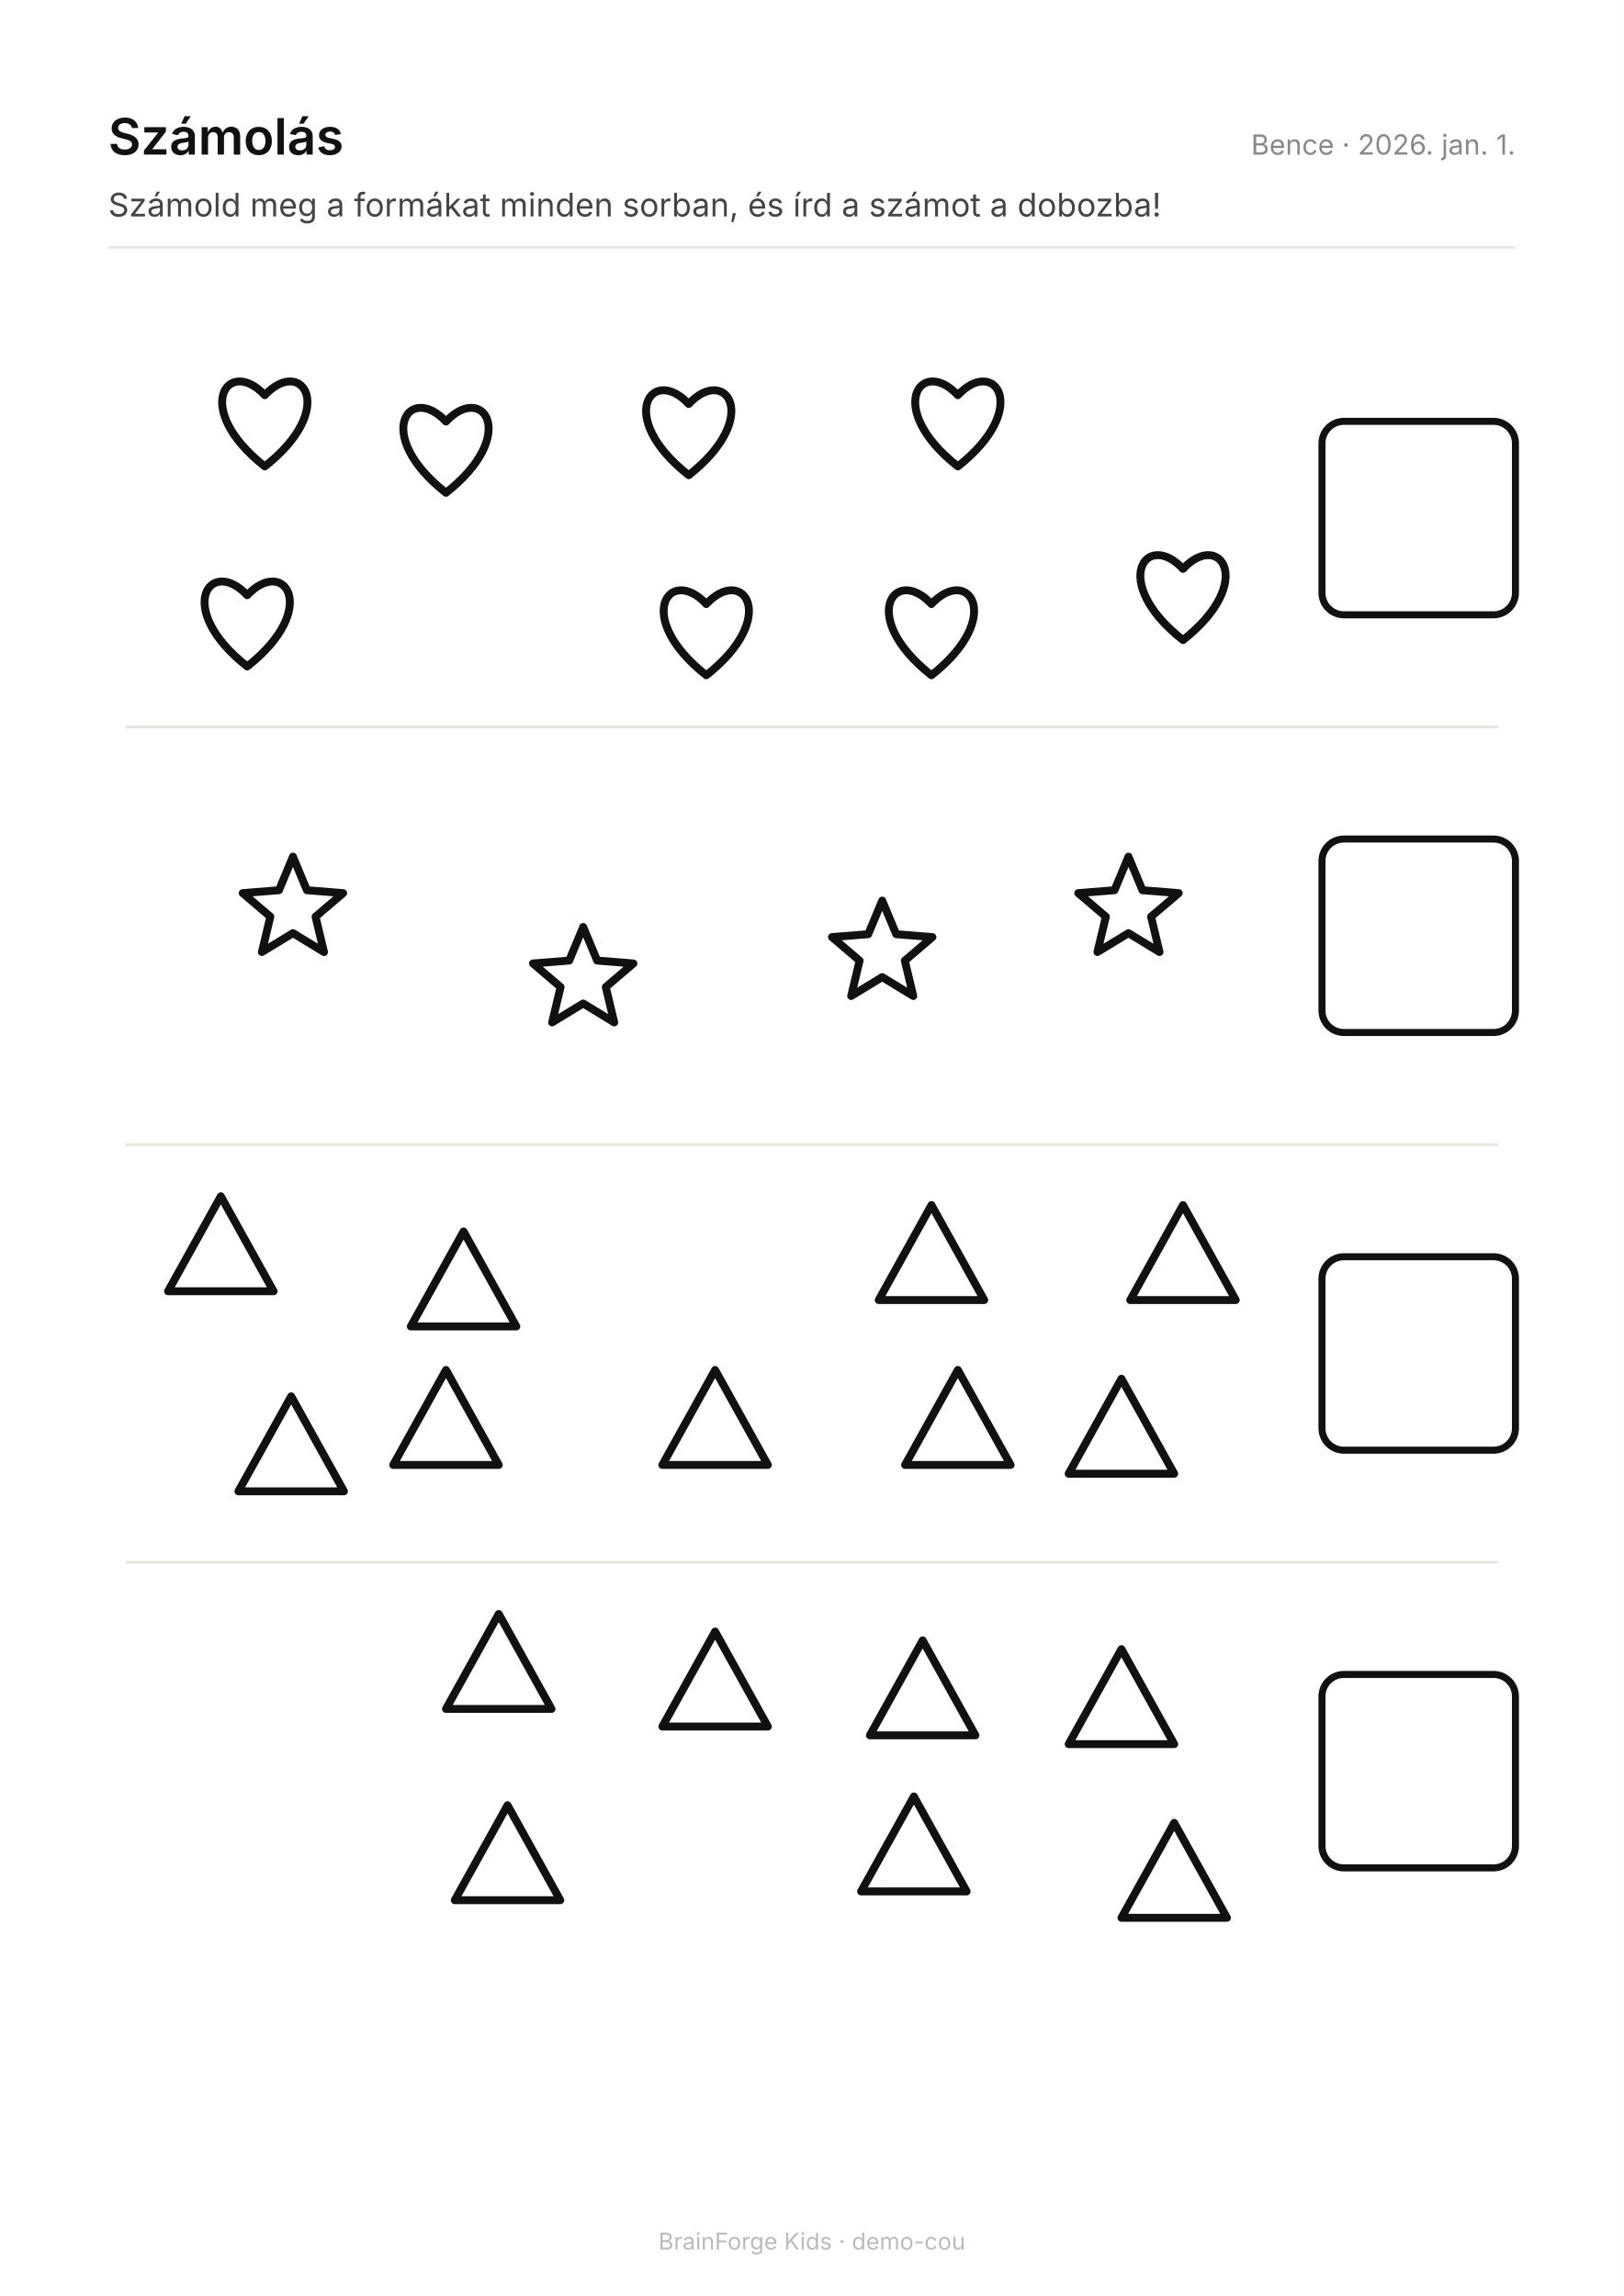
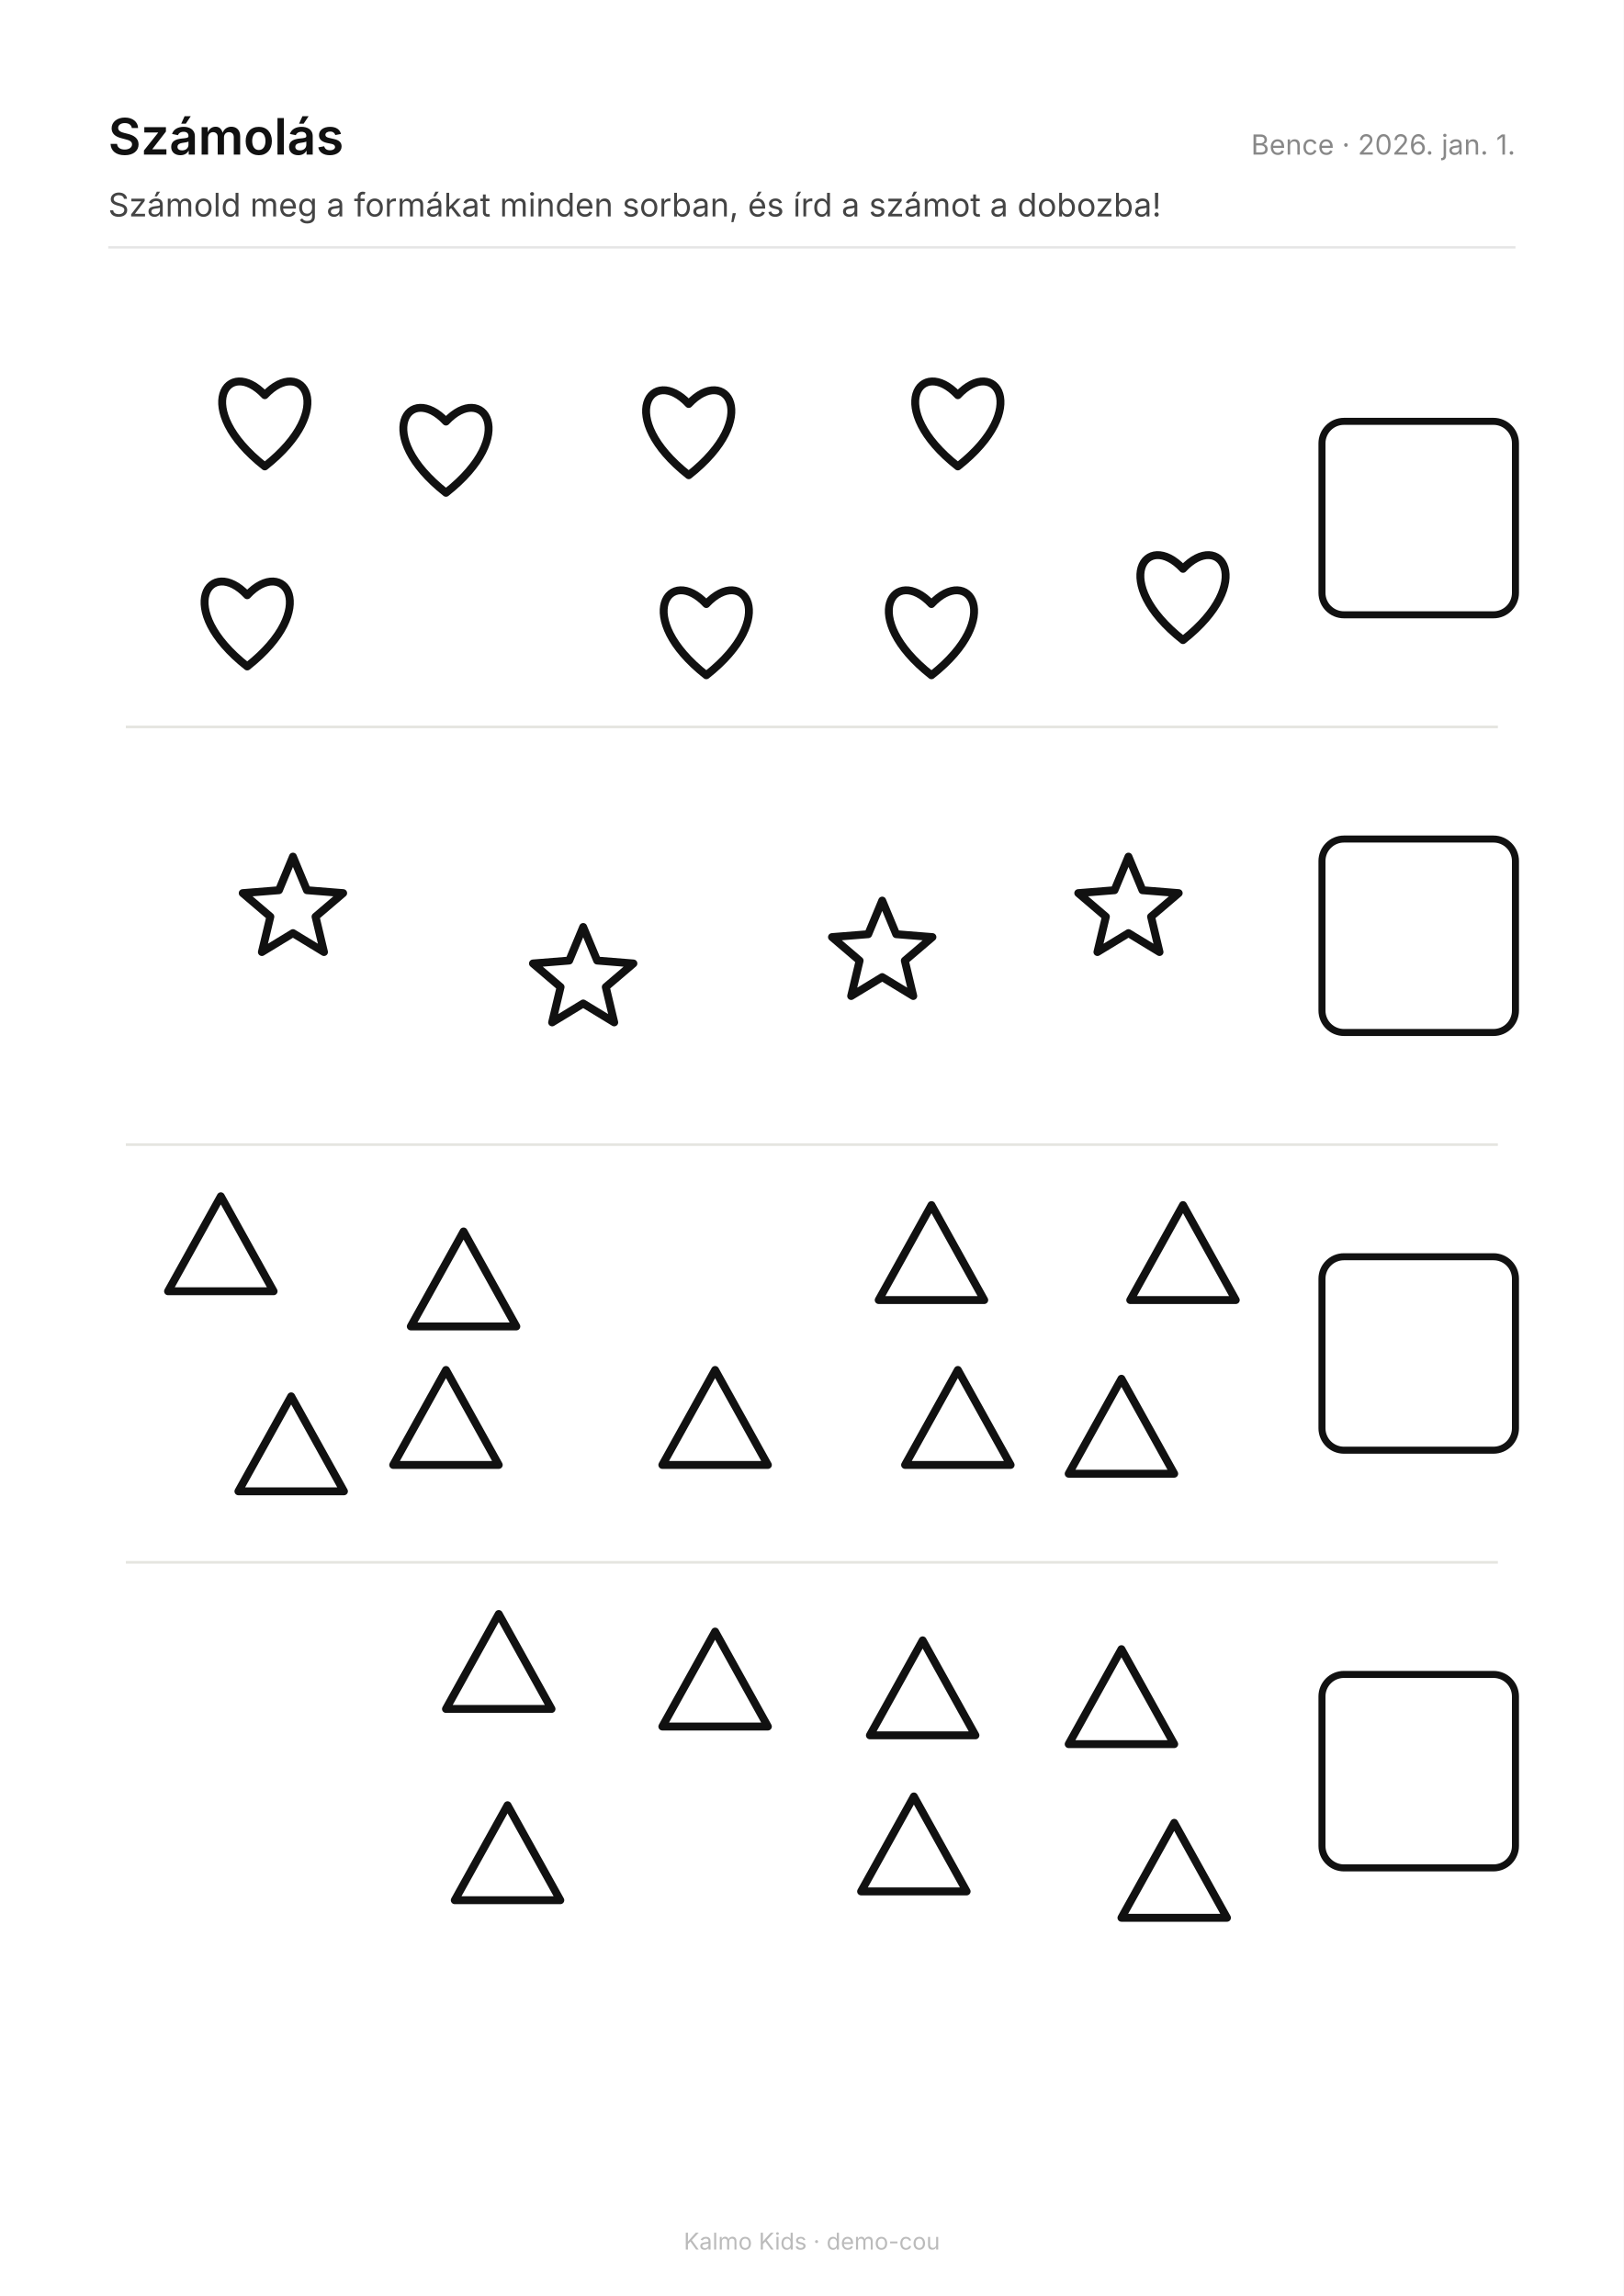
<svg xmlns="http://www.w3.org/2000/svg" width="210mm" height="297mm" viewBox="0 0 210 297" font-family="system-ui, -apple-system, sans-serif">
  <rect width="210" height="297" fill="#fff" />
  <text x="14" y="20" font-size="6.5" font-weight="600" fill="#111">Számolás</text>
  <text x="196" y="20" font-size="3.6" fill="#888" text-anchor="end">Bence  ·  2026. jan. 1.</text>
  <text x="14" y="28" font-size="4.2" fill="#444">Számold meg a formákat minden sorban, és írd a számot a dobozba!</text>
  <line x1="14" y1="32" x2="196" y2="32" stroke="#e5e5e5" stroke-width="0.3" />
  <g transform="translate(14.00 40.00) scale(1.1375)">
    <g>
      <path d="M 17.8 17.875 C 9.4 11.275, 13.6 5.275, 17.8 9.775 C 22 5.275, 26.2 11.275, 17.8 17.875 Z" fill="none" stroke="#111" stroke-width="0.90" stroke-linejoin="round" stroke-linecap="round" />
      <path d="M 38.4 20.875 C 30 14.275, 34.2 8.275, 38.4 12.775 C 42.6 8.275, 46.8 14.275, 38.4 20.875 Z" fill="none" stroke="#111" stroke-width="0.90" stroke-linejoin="round" stroke-linecap="round" />
      <path d="M 96.6 17.875 C 88.2 11.275, 92.4 5.275, 96.6 9.775 C 100.8 5.275, 105 11.275, 96.6 17.875 Z" fill="none" stroke="#111" stroke-width="0.90" stroke-linejoin="round" stroke-linecap="round" />
      <path d="M 122.2 37.625 C 113.8 31.025, 118 25.025, 122.2 29.525 C 126.4 25.025, 130.6 31.025, 122.2 37.625 Z" fill="none" stroke="#111" stroke-width="0.90" stroke-linejoin="round" stroke-linecap="round" />
      <path d="M 15.8 40.625 C 7.4 34.025, 11.6 28.025, 15.8 32.525 C 20 28.025, 24.2 34.025, 15.8 40.625 Z" fill="none" stroke="#111" stroke-width="0.90" stroke-linejoin="round" stroke-linecap="round" />
      <path d="M 68 41.625 C 59.6 35.025, 63.8 29.025, 68 33.525 C 72.2 29.025, 76.4 35.025, 68 41.625 Z" fill="none" stroke="#111" stroke-width="0.90" stroke-linejoin="round" stroke-linecap="round" />
      <path d="M 93.6 41.625 C 85.2 35.025, 89.4 29.025, 93.6 33.525 C 97.8 29.025, 102 35.025, 93.6 41.625 Z" fill="none" stroke="#111" stroke-width="0.90" stroke-linejoin="round" stroke-linecap="round" />
      <path d="M 66 18.875 C 57.6 12.275, 61.8 6.275, 66 10.775 C 70.2 6.275, 74.4 12.275, 66 18.875 Z" fill="none" stroke="#111" stroke-width="0.90" stroke-linejoin="round" stroke-linecap="round" />
      <rect x="138" y="12.75" width="22" height="22" fill="none" stroke="#111" stroke-width="0.80" rx="2.50" />
      <path d="M 54.00,70.25 L 55.59,74.07 L 59.71,74.40 L 56.57,77.08 L 57.53,81.10 L 54.00,78.95 L 50.47,81.10 L 51.43,77.08 L 48.29,74.40 L 52.41,74.07 Z" fill="none" stroke="#111" stroke-width="0.90" stroke-linejoin="round" stroke-linecap="round" />
      <path d="M 21.00,62.25 L 22.59,66.07 L 26.71,66.40 L 23.57,69.08 L 24.53,73.10 L 21.00,70.95 L 17.47,73.10 L 18.43,69.08 L 15.29,66.40 L 19.41,66.07 Z" fill="none" stroke="#111" stroke-width="0.90" stroke-linejoin="round" stroke-linecap="round" />
      <path d="M 116.00,62.25 L 117.59,66.07 L 121.71,66.40 L 118.57,69.08 L 119.53,73.10 L 116.00,70.95 L 112.47,73.10 L 113.43,69.08 L 110.29,66.40 L 114.41,66.07 Z" fill="none" stroke="#111" stroke-width="0.90" stroke-linejoin="round" stroke-linecap="round" />
      <path d="M 88.00,67.25 L 89.59,71.07 L 93.71,71.40 L 90.57,74.08 L 91.53,78.10 L 88.00,75.95 L 84.47,78.10 L 85.43,74.08 L 82.29,71.40 L 86.41,71.07 Z" fill="none" stroke="#111" stroke-width="0.90" stroke-linejoin="round" stroke-linecap="round" />
      <rect x="138" y="60.25" width="22" height="22" fill="none" stroke="#111" stroke-width="0.80" rx="2.50" />
      <path d="M 2 47.5 L 158 47.5" stroke="#e5e5e0" stroke-width="0.30" fill="none" />
      <path d="M 69 120.625 L 75 131.425 L 63 131.425 Z" fill="none" stroke="#111" stroke-width="0.90" stroke-linejoin="round" stroke-linecap="round" />
      <path d="M 93.6 101.875 L 99.6 112.675 L 87.6 112.675 Z" fill="none" stroke="#111" stroke-width="0.90" stroke-linejoin="round" stroke-linecap="round" />
      <path d="M 96.6 120.625 L 102.6 131.425 L 90.6 131.425 Z" fill="none" stroke="#111" stroke-width="0.90" stroke-linejoin="round" stroke-linecap="round" />
      <path d="M 40.4 104.875 L 46.4 115.675 L 34.4 115.675 Z" fill="none" stroke="#111" stroke-width="0.90" stroke-linejoin="round" stroke-linecap="round" />
      <path d="M 38.4 120.625 L 44.4 131.425 L 32.4 131.425 Z" fill="none" stroke="#111" stroke-width="0.90" stroke-linejoin="round" stroke-linecap="round" />
      <path d="M 122.2 101.875 L 128.2 112.675 L 116.2 112.675 Z" fill="none" stroke="#111" stroke-width="0.90" stroke-linejoin="round" stroke-linecap="round" />
      <path d="M 115.2 121.625 L 121.2 132.425 L 109.2 132.425 Z" fill="none" stroke="#111" stroke-width="0.90" stroke-linejoin="round" stroke-linecap="round" />
      <path d="M 12.8 100.875 L 18.8 111.675 L 6.8 111.675 Z" fill="none" stroke="#111" stroke-width="0.90" stroke-linejoin="round" stroke-linecap="round" />
      <path d="M 20.8 123.625 L 26.8 134.425 L 14.8 134.425 Z" fill="none" stroke="#111" stroke-width="0.90" stroke-linejoin="round" stroke-linecap="round" />
      <rect x="138" y="107.75" width="22" height="22" fill="none" stroke="#111" stroke-width="0.80" rx="2.50" />
      <path d="M 2 95 L 158 95" stroke="#e5e5e0" stroke-width="0.30" fill="none" />
      <path d="M 45.4 170.125 L 51.4 180.925 L 39.4 180.925 Z" fill="none" stroke="#111" stroke-width="0.90" stroke-linejoin="round" stroke-linecap="round" />
      <path d="M 92.6 151.375 L 98.6 162.175 L 86.6 162.175 Z" fill="none" stroke="#111" stroke-width="0.90" stroke-linejoin="round" stroke-linecap="round" />
      <path d="M 91.6 169.125 L 97.6 179.925 L 85.6 179.925 Z" fill="none" stroke="#111" stroke-width="0.90" stroke-linejoin="round" stroke-linecap="round" />
      <path d="M 115.2 152.375 L 121.2 163.175 L 109.2 163.175 Z" fill="none" stroke="#111" stroke-width="0.90" stroke-linejoin="round" stroke-linecap="round" />
      <path d="M 44.4 148.375 L 50.4 159.175 L 38.4 159.175 Z" fill="none" stroke="#111" stroke-width="0.90" stroke-linejoin="round" stroke-linecap="round" />
      <path d="M 69 150.375 L 75 161.175 L 63 161.175 Z" fill="none" stroke="#111" stroke-width="0.90" stroke-linejoin="round" stroke-linecap="round" />
      <path d="M 121.2 172.125 L 127.2 182.925 L 115.2 182.925 Z" fill="none" stroke="#111" stroke-width="0.90" stroke-linejoin="round" stroke-linecap="round" />
      <rect x="138" y="155.25" width="22" height="22" fill="none" stroke="#111" stroke-width="0.80" rx="2.50" />
      <path d="M 2 142.5 L 158 142.5" stroke="#e5e5e0" stroke-width="0.30" fill="none" />
    </g>
  </g>
-   <text x="105" y="291" font-size="3" fill="#bbb" text-anchor="middle">BrainForge Kids · demo-cou</text>
+   <text x="105" y="291" font-size="3" fill="#bbb" text-anchor="middle">Kalmo Kids · demo-cou</text>
</svg>
